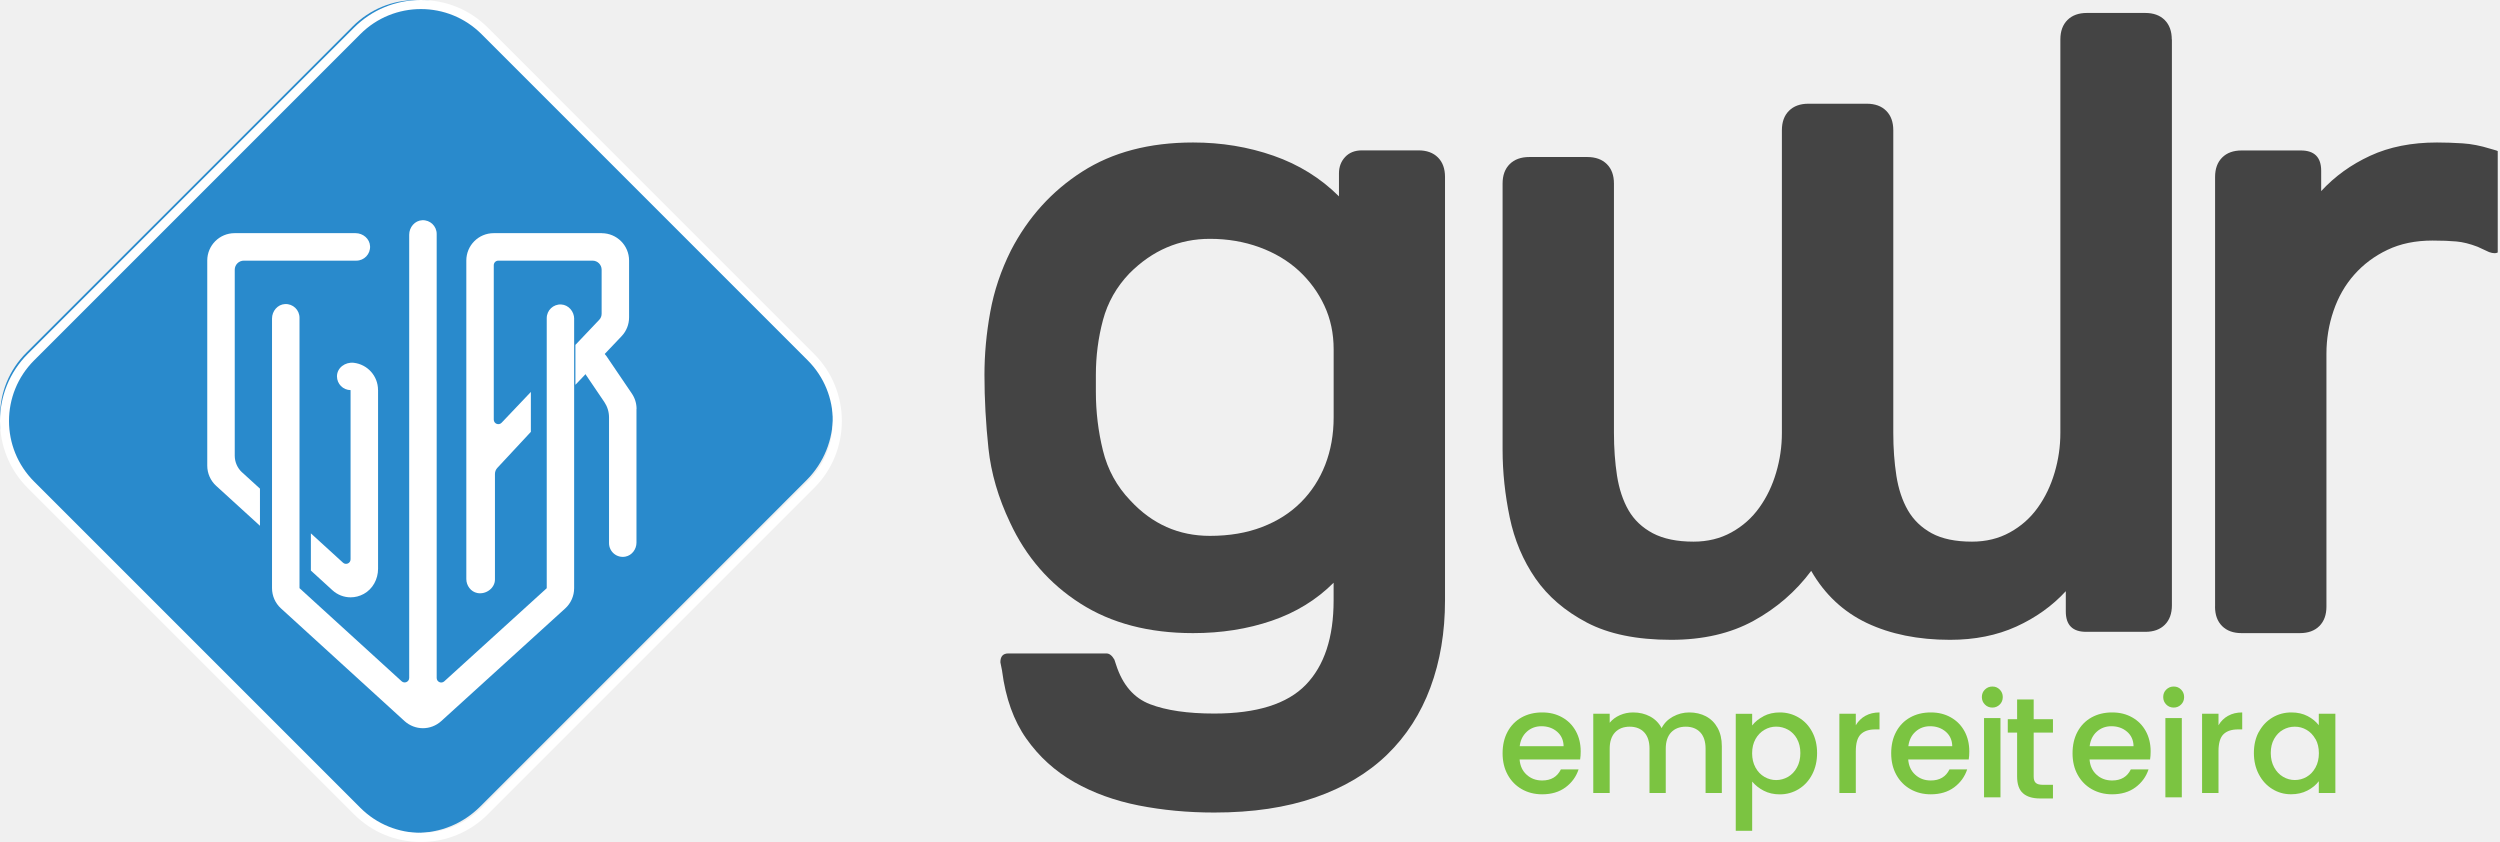
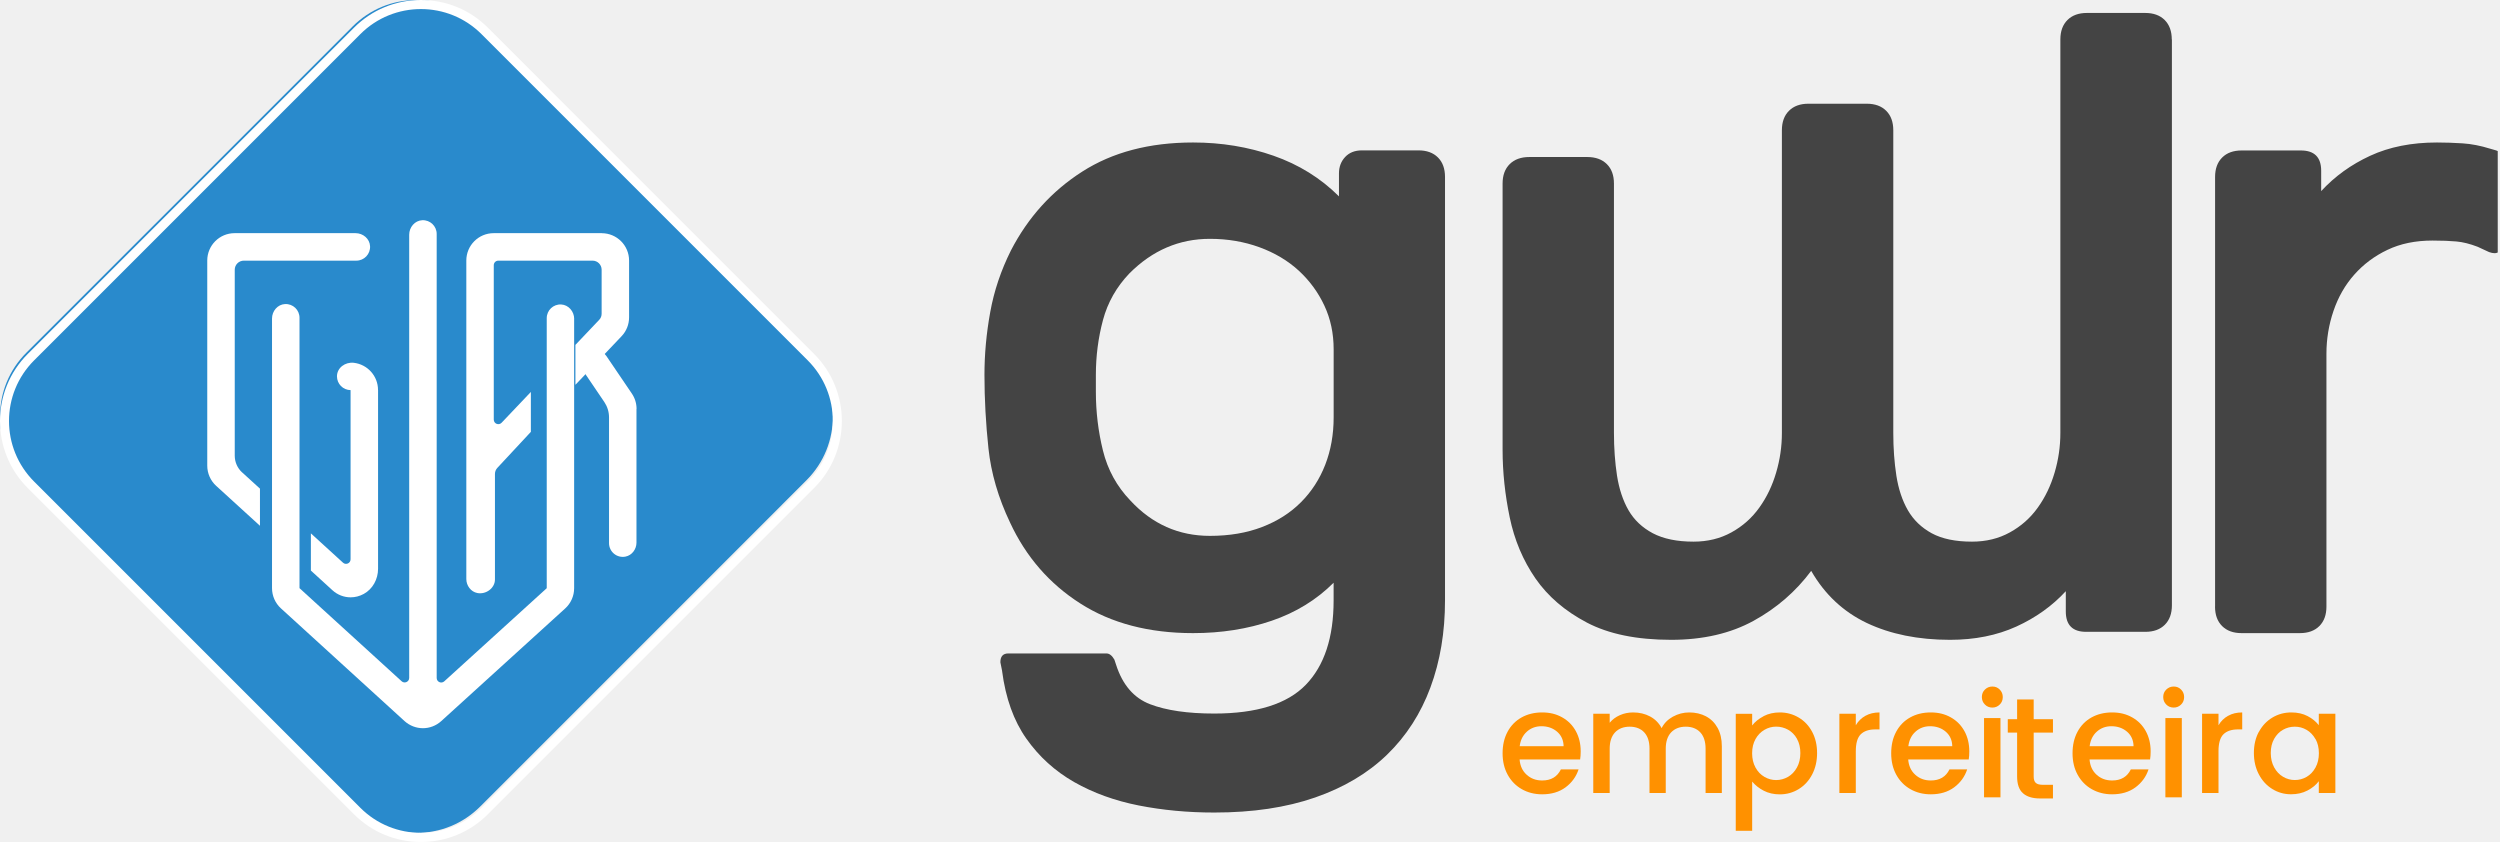
<svg xmlns="http://www.w3.org/2000/svg" width="193" height="65" viewBox="0 0 193 65" fill="none">
-   <g clip-path="url(#clip0_1_18)">
-     <path d="M121.988 58.632H117.313C117.352 59.122 117.53 59.514 117.856 59.808C118.182 60.106 118.581 60.253 119.057 60.253C119.74 60.253 120.22 59.969 120.5 59.398H121.866C121.68 59.962 121.344 60.421 120.861 60.782C120.374 61.142 119.775 61.321 119.057 61.321C118.472 61.321 117.947 61.188 117.485 60.925C117.023 60.663 116.658 60.291 116.396 59.815C116.133 59.339 116 58.786 116 58.155C116 57.525 116.126 56.972 116.382 56.495C116.637 56.019 116.998 55.648 117.46 55.389C117.923 55.13 118.455 55 119.054 55C119.653 55 120.146 55.126 120.598 55.378C121.05 55.63 121.4 55.984 121.652 56.439C121.904 56.895 122.03 57.42 122.03 58.012C122.03 58.243 122.016 58.449 121.985 58.635L121.988 58.632ZM120.71 57.609C120.703 57.143 120.535 56.769 120.209 56.488C119.884 56.208 119.481 56.065 118.998 56.065C118.56 56.065 118.185 56.205 117.877 56.481C117.565 56.758 117.38 57.136 117.32 57.609H120.707H120.71Z" fill="#7BC441" />
-     <path d="M131.695 55.298C132.077 55.497 132.378 55.795 132.595 56.187C132.813 56.579 132.925 57.052 132.925 57.609V61.219H131.671V57.798C131.671 57.252 131.534 56.831 131.261 56.537C130.988 56.247 130.613 56.1 130.141 56.1C129.668 56.1 129.29 56.247 129.013 56.537C128.736 56.831 128.596 57.252 128.596 57.798V61.219H127.342V57.798C127.342 57.252 127.206 56.831 126.933 56.537C126.66 56.247 126.285 56.1 125.812 56.1C125.339 56.1 124.961 56.247 124.684 56.537C124.408 56.831 124.268 57.252 124.268 57.798V61.219H123V55.098H124.268V55.798C124.474 55.546 124.737 55.35 125.056 55.21C125.374 55.07 125.714 55 126.078 55C126.569 55 127.003 55.105 127.388 55.312C127.773 55.518 128.071 55.819 128.277 56.212C128.463 55.84 128.75 55.546 129.142 55.329C129.535 55.112 129.958 55 130.41 55C130.89 55 131.324 55.102 131.706 55.301L131.695 55.298Z" fill="#7BC441" />
-     <path d="M136.147 55.287C136.518 55.095 136.935 55 137.4 55C137.933 55 138.419 55.133 138.861 55.396C139.302 55.658 139.649 56.026 139.901 56.502C140.153 56.975 140.279 57.521 140.279 58.134C140.279 58.747 140.153 59.3 139.901 59.784C139.649 60.27 139.302 60.645 138.861 60.918C138.419 61.188 137.933 61.325 137.4 61.325C136.935 61.325 136.518 61.23 136.157 61.041C135.793 60.852 135.499 60.617 135.268 60.337V64.137H134V55.105H135.268V56.005C135.481 55.725 135.775 55.487 136.147 55.294V55.287ZM138.728 57.035C138.553 56.727 138.325 56.495 138.038 56.334C137.754 56.177 137.446 56.096 137.12 56.096C136.795 56.096 136.5 56.177 136.217 56.341C135.933 56.506 135.702 56.74 135.527 57.052C135.352 57.364 135.264 57.731 135.264 58.152C135.264 58.572 135.352 58.943 135.527 59.258C135.702 59.574 135.93 59.812 136.217 59.976C136.5 60.141 136.805 60.221 137.12 60.221C137.435 60.221 137.751 60.137 138.038 59.973C138.321 59.805 138.553 59.563 138.728 59.244C138.903 58.926 138.987 58.554 138.987 58.134C138.987 57.714 138.899 57.346 138.728 57.042V57.035Z" fill="#7BC441" />
-     <path d="M144.007 55.263C144.315 55.087 144.679 55 145.099 55V56.31H144.777C144.28 56.31 143.905 56.436 143.649 56.688C143.394 56.94 143.268 57.378 143.268 57.998V61.219H142V55.098H143.268V55.988C143.453 55.676 143.698 55.434 144.007 55.259V55.263Z" fill="#7BC441" />
-     <path d="M151.988 58.632H147.313C147.352 59.122 147.53 59.514 147.856 59.808C148.182 60.106 148.581 60.253 149.057 60.253C149.74 60.253 150.22 59.969 150.5 59.398H151.866C151.68 59.962 151.344 60.421 150.861 60.782C150.374 61.142 149.775 61.321 149.057 61.321C148.472 61.321 147.947 61.188 147.485 60.925C147.023 60.663 146.658 60.291 146.396 59.815C146.133 59.339 146 58.786 146 58.155C146 57.525 146.126 56.972 146.382 56.495C146.637 56.019 146.998 55.648 147.46 55.389C147.923 55.13 148.455 55 149.054 55C149.653 55 150.146 55.126 150.598 55.378C151.05 55.63 151.4 55.984 151.652 56.439C151.904 56.895 152.03 57.42 152.03 58.012C152.03 58.243 152.016 58.449 151.985 58.635L151.988 58.632ZM150.714 57.609C150.707 57.143 150.539 56.769 150.213 56.488C149.887 56.208 149.484 56.065 149.001 56.065C148.563 56.065 148.189 56.205 147.881 56.481C147.569 56.758 147.383 57.136 147.324 57.609H150.71H150.714Z" fill="#7BC441" />
-     <path d="M153.235 54.39C153.081 54.236 153 54.044 153 53.812C153 53.581 153.077 53.389 153.235 53.235C153.392 53.081 153.581 53 153.812 53C154.044 53 154.222 53.077 154.38 53.235C154.534 53.389 154.614 53.581 154.614 53.812C154.614 54.044 154.537 54.236 154.38 54.39C154.226 54.544 154.037 54.625 153.812 54.625C153.588 54.625 153.389 54.548 153.235 54.39ZM154.436 55.434V61.555H153.168V55.434H154.436Z" fill="#7BC441" />
-     <path d="M157 56.556V59.943C157 60.174 157.052 60.339 157.161 60.437C157.269 60.538 157.451 60.587 157.711 60.587H158.488V61.641H157.486C156.916 61.641 156.478 61.508 156.177 61.242C155.872 60.976 155.721 60.542 155.721 59.943V56.556H155V55.523H155.721V54H157V55.523H158.488V56.556H157Z" fill="#7BC441" />
-     <path d="M165.988 58.632H161.313C161.352 59.122 161.53 59.514 161.856 59.808C162.182 60.106 162.581 60.253 163.057 60.253C163.74 60.253 164.22 59.969 164.5 59.398H165.866C165.68 59.962 165.344 60.421 164.861 60.782C164.374 61.142 163.775 61.321 163.057 61.321C162.472 61.321 161.947 61.188 161.485 60.925C161.023 60.663 160.658 60.291 160.396 59.815C160.133 59.339 160 58.786 160 58.155C160 57.525 160.126 56.972 160.382 56.495C160.637 56.019 160.998 55.648 161.46 55.389C161.923 55.13 162.455 55 163.054 55C163.653 55 164.146 55.126 164.598 55.378C165.05 55.63 165.4 55.984 165.652 56.439C165.904 56.895 166.03 57.42 166.03 58.012C166.03 58.243 166.016 58.449 165.985 58.635L165.988 58.632ZM164.71 57.609C164.703 57.143 164.535 56.769 164.209 56.488C163.884 56.208 163.481 56.065 162.998 56.065C162.56 56.065 162.185 56.205 161.877 56.481C161.565 56.758 161.38 57.136 161.32 57.609H164.707H164.71Z" fill="#7BC441" />
-     <path d="M167.235 54.39C167.081 54.236 167 54.044 167 53.812C167 53.581 167.077 53.389 167.235 53.235C167.392 53.081 167.581 53 167.812 53C168.044 53 168.222 53.077 168.38 53.235C168.534 53.389 168.614 53.581 168.614 53.812C168.614 54.044 168.537 54.236 168.38 54.39C168.226 54.544 168.037 54.625 167.812 54.625C167.588 54.625 167.389 54.548 167.235 54.39ZM168.436 55.434V61.555H167.168V55.434H168.436Z" fill="#7BC441" />
-     <path d="M172.007 55.263C172.315 55.087 172.679 55 173.099 55V56.31H172.777C172.28 56.31 171.905 56.436 171.649 56.688C171.394 56.94 171.268 57.378 171.268 57.998V61.219H170V55.098H171.268V55.988C171.453 55.676 171.698 55.434 172.007 55.259V55.263Z" fill="#7BC441" />
-     <path d="M174.385 56.502C174.641 56.03 174.988 55.658 175.429 55.396C175.87 55.133 176.357 55 176.889 55C177.369 55 177.789 55.095 178.15 55.284C178.511 55.473 178.794 55.707 179.011 55.988V55.098H180.29V61.219H179.011V60.309C178.798 60.596 178.504 60.838 178.132 61.03C177.761 61.223 177.341 61.318 176.865 61.318C176.339 61.318 175.856 61.181 175.422 60.911C174.984 60.642 174.637 60.264 174.382 59.777C174.126 59.29 174 58.74 174 58.127C174 57.514 174.126 56.968 174.382 56.495L174.385 56.502ZM178.752 57.056C178.577 56.744 178.349 56.509 178.069 56.345C177.789 56.18 177.484 56.1 177.159 56.1C176.833 56.1 176.528 56.18 176.248 56.338C175.968 56.495 175.74 56.73 175.565 57.038C175.39 57.346 175.303 57.711 175.303 58.131C175.303 58.551 175.39 58.922 175.565 59.241C175.74 59.56 175.968 59.801 176.255 59.969C176.539 60.137 176.844 60.218 177.162 60.218C177.481 60.218 177.793 60.137 178.073 59.973C178.353 59.812 178.581 59.57 178.756 59.255C178.931 58.94 179.018 58.572 179.018 58.148C179.018 57.724 178.931 57.36 178.756 57.049L178.752 57.056Z" fill="#7BC441" />
+   <g clip-path="url(#clip0_272_182)">
+     <path d="M121.988 58.632H117.313C117.352 59.122 117.53 59.514 117.856 59.808C118.182 60.106 118.581 60.253 119.057 60.253C119.74 60.253 120.22 59.969 120.5 59.398H121.866C121.68 59.962 121.344 60.421 120.861 60.782C120.374 61.142 119.775 61.321 119.057 61.321C118.472 61.321 117.947 61.188 117.485 60.925C117.023 60.663 116.658 60.291 116.396 59.815C116.133 59.339 116 58.786 116 58.155C116 57.525 116.126 56.972 116.382 56.495C116.637 56.019 116.998 55.648 117.46 55.389C117.923 55.13 118.455 55 119.054 55C119.653 55 120.146 55.126 120.598 55.378C121.05 55.63 121.4 55.984 121.652 56.439C121.904 56.895 122.03 57.42 122.03 58.012C122.03 58.243 122.016 58.449 121.985 58.635L121.988 58.632ZM120.71 57.609C120.703 57.143 120.535 56.769 120.209 56.488C119.884 56.208 119.481 56.065 118.998 56.065C118.56 56.065 118.185 56.205 117.877 56.481C117.565 56.758 117.38 57.136 117.32 57.609H120.707H120.71Z" fill="#FF9100" />
+     <path d="M131.695 55.298C132.077 55.497 132.378 55.795 132.595 56.187C132.813 56.579 132.925 57.052 132.925 57.609V61.219H131.671V57.798C131.671 57.252 131.534 56.831 131.261 56.537C130.988 56.247 130.613 56.1 130.141 56.1C129.668 56.1 129.29 56.247 129.013 56.537C128.736 56.831 128.596 57.252 128.596 57.798V61.219H127.342V57.798C127.342 57.252 127.206 56.831 126.933 56.537C126.66 56.247 126.285 56.1 125.812 56.1C125.339 56.1 124.961 56.247 124.684 56.537C124.408 56.831 124.268 57.252 124.268 57.798V61.219H123V55.098H124.268V55.798C124.474 55.546 124.737 55.35 125.056 55.21C125.374 55.07 125.714 55 126.078 55C126.569 55 127.003 55.105 127.388 55.312C127.773 55.518 128.071 55.819 128.277 56.212C128.463 55.84 128.75 55.546 129.142 55.329C129.535 55.112 129.958 55 130.41 55C130.89 55 131.324 55.102 131.706 55.301L131.695 55.298Z" fill="#FF9100" />
+     <path d="M136.147 55.287C136.518 55.095 136.935 55 137.4 55C137.933 55 138.419 55.133 138.861 55.396C139.302 55.658 139.649 56.026 139.901 56.502C140.153 56.975 140.279 57.521 140.279 58.134C140.279 58.747 140.153 59.3 139.901 59.784C139.649 60.27 139.302 60.645 138.861 60.918C138.419 61.188 137.933 61.325 137.4 61.325C136.935 61.325 136.518 61.23 136.157 61.041C135.793 60.852 135.499 60.617 135.268 60.337V64.137H134V55.105H135.268V56.005C135.481 55.725 135.775 55.487 136.147 55.294V55.287ZM138.728 57.035C138.553 56.727 138.325 56.495 138.038 56.334C137.754 56.177 137.446 56.096 137.12 56.096C136.795 56.096 136.5 56.177 136.217 56.341C135.933 56.506 135.702 56.74 135.527 57.052C135.352 57.364 135.264 57.731 135.264 58.152C135.264 58.572 135.352 58.943 135.527 59.258C135.702 59.574 135.93 59.812 136.217 59.976C136.5 60.141 136.805 60.221 137.12 60.221C137.435 60.221 137.751 60.137 138.038 59.973C138.321 59.805 138.553 59.563 138.728 59.244C138.903 58.926 138.987 58.554 138.987 58.134C138.987 57.714 138.899 57.346 138.728 57.042V57.035Z" fill="#FF9100" />
+     <path d="M144.007 55.263C144.315 55.087 144.679 55 145.099 55V56.31H144.777C144.28 56.31 143.905 56.436 143.649 56.688C143.394 56.94 143.268 57.378 143.268 57.998V61.219H142V55.098H143.268V55.988C143.453 55.676 143.698 55.434 144.007 55.259V55.263Z" fill="#FF9100" />
+     <path d="M151.988 58.632H147.313C147.352 59.122 147.53 59.514 147.856 59.808C148.182 60.106 148.581 60.253 149.057 60.253C149.74 60.253 150.22 59.969 150.5 59.398H151.866C151.68 59.962 151.344 60.421 150.861 60.782C150.374 61.142 149.775 61.321 149.057 61.321C148.472 61.321 147.947 61.188 147.485 60.925C147.023 60.663 146.658 60.291 146.396 59.815C146.133 59.339 146 58.786 146 58.155C146 57.525 146.126 56.972 146.382 56.495C146.637 56.019 146.998 55.648 147.46 55.389C147.923 55.13 148.455 55 149.054 55C149.653 55 150.146 55.126 150.598 55.378C151.05 55.63 151.4 55.984 151.652 56.439C151.904 56.895 152.03 57.42 152.03 58.012C152.03 58.243 152.016 58.449 151.985 58.635L151.988 58.632ZM150.714 57.609C150.707 57.143 150.539 56.769 150.213 56.488C149.887 56.208 149.484 56.065 149.001 56.065C148.563 56.065 148.189 56.205 147.881 56.481C147.569 56.758 147.383 57.136 147.324 57.609H150.71H150.714Z" fill="#FF9100" />
+     <path d="M153.235 54.39C153.081 54.236 153 54.044 153 53.812C153 53.581 153.077 53.389 153.235 53.235C153.392 53.081 153.581 53 153.812 53C154.044 53 154.222 53.077 154.38 53.235C154.534 53.389 154.614 53.581 154.614 53.812C154.614 54.044 154.537 54.236 154.38 54.39C154.226 54.544 154.037 54.625 153.812 54.625C153.588 54.625 153.389 54.548 153.235 54.39ZM154.436 55.434V61.555H153.168V55.434H154.436Z" fill="#FF9100" />
+     <path d="M157 56.556V59.943C157 60.174 157.052 60.339 157.161 60.437C157.269 60.538 157.451 60.587 157.711 60.587H158.488V61.641H157.486C156.916 61.641 156.478 61.508 156.177 61.242C155.872 60.976 155.721 60.542 155.721 59.943V56.556H155V55.523H155.721V54H157V55.523H158.488V56.556H157Z" fill="#FF9100" />
+     <path d="M165.988 58.632H161.313C161.352 59.122 161.53 59.514 161.856 59.808C162.182 60.106 162.581 60.253 163.057 60.253C163.74 60.253 164.22 59.969 164.5 59.398H165.866C165.68 59.962 165.344 60.421 164.861 60.782C164.374 61.142 163.775 61.321 163.057 61.321C162.472 61.321 161.947 61.188 161.485 60.925C161.023 60.663 160.658 60.291 160.396 59.815C160.133 59.339 160 58.786 160 58.155C160 57.525 160.126 56.972 160.382 56.495C160.637 56.019 160.998 55.648 161.46 55.389C161.923 55.13 162.455 55 163.054 55C163.653 55 164.146 55.126 164.598 55.378C165.05 55.63 165.4 55.984 165.652 56.439C165.904 56.895 166.03 57.42 166.03 58.012C166.03 58.243 166.016 58.449 165.985 58.635L165.988 58.632ZM164.71 57.609C164.703 57.143 164.535 56.769 164.209 56.488C163.884 56.208 163.481 56.065 162.998 56.065C162.56 56.065 162.185 56.205 161.877 56.481C161.565 56.758 161.38 57.136 161.32 57.609H164.707H164.71Z" fill="#FF9100" />
+     <path d="M167.235 54.39C167.081 54.236 167 54.044 167 53.812C167 53.581 167.077 53.389 167.235 53.235C167.392 53.081 167.581 53 167.812 53C168.044 53 168.222 53.077 168.38 53.235C168.534 53.389 168.614 53.581 168.614 53.812C168.614 54.044 168.537 54.236 168.38 54.39C168.226 54.544 168.037 54.625 167.812 54.625C167.588 54.625 167.389 54.548 167.235 54.39ZM168.436 55.434V61.555H167.168V55.434H168.436Z" fill="#FF9100" />
+     <path d="M172.007 55.263C172.315 55.087 172.679 55 173.099 55V56.31H172.777C172.28 56.31 171.905 56.436 171.649 56.688C171.394 56.94 171.268 57.378 171.268 57.998V61.219H170V55.098H171.268V55.988C171.453 55.676 171.698 55.434 172.007 55.259V55.263Z" fill="#FF9100" />
+     <path d="M174.385 56.502C174.641 56.03 174.988 55.658 175.429 55.396C175.87 55.133 176.357 55 176.889 55C177.369 55 177.789 55.095 178.15 55.284C178.511 55.473 178.794 55.707 179.011 55.988V55.098H180.29V61.219H179.011V60.309C178.798 60.596 178.504 60.838 178.132 61.03C177.761 61.223 177.341 61.318 176.865 61.318C176.339 61.318 175.856 61.181 175.422 60.911C174.984 60.642 174.637 60.264 174.382 59.777C174.126 59.29 174 58.74 174 58.127C174 57.514 174.126 56.968 174.382 56.495L174.385 56.502ZM178.752 57.056C178.577 56.744 178.349 56.509 178.069 56.345C177.789 56.18 177.484 56.1 177.159 56.1C176.833 56.1 176.528 56.18 176.248 56.338C175.968 56.495 175.74 56.73 175.565 57.038C175.39 57.346 175.303 57.711 175.303 58.131C175.303 58.551 175.39 58.922 175.565 59.241C175.74 59.56 175.968 59.801 176.255 59.969C176.539 60.137 176.844 60.218 177.162 60.218C177.481 60.218 177.793 60.137 178.073 59.973C178.353 59.812 178.581 59.57 178.756 59.255C178.931 58.94 179.018 58.572 179.018 58.148C179.018 57.724 178.931 57.36 178.756 57.049L178.752 57.056Z" fill="#FF9100" />
    <path d="M77.366 51.812L77.229 51.129C77.229 50.674 77.432 50.446 77.842 50.446H85.417C85.644 50.446 85.847 50.604 86.03 50.922L86.166 51.332C86.667 52.88 87.543 53.892 88.793 54.368C90.043 54.845 91.692 55.086 93.741 55.086C97.015 55.086 99.372 54.347 100.804 52.87C102.237 51.392 102.955 49.217 102.955 46.352V44.987C101.634 46.307 100.041 47.284 98.178 47.921C96.311 48.559 94.287 48.877 92.106 48.877C88.695 48.877 85.791 48.117 83.403 46.59C81.015 45.067 79.204 42.983 77.979 40.346C77.068 38.434 76.511 36.526 76.308 34.614C76.105 32.702 76 30.814 76 28.948C76 27.354 76.147 25.74 76.445 24.101C76.739 22.462 77.275 20.872 78.049 19.324C79.369 16.778 81.2 14.751 83.543 13.252C85.886 11.749 88.74 11 92.109 11C94.294 11 96.364 11.34 98.318 12.023C100.272 12.706 101.957 13.752 103.368 15.16V13.385C103.368 12.884 103.525 12.464 103.844 12.121C104.163 11.781 104.594 11.609 105.14 11.609H109.507C110.144 11.609 110.645 11.791 111.009 12.156C111.373 12.52 111.555 13.021 111.555 13.658V46.349C111.555 48.807 111.181 51.045 110.428 53.073C109.678 55.097 108.561 56.827 107.083 58.259C105.606 59.691 103.75 60.794 101.522 61.568C99.292 62.342 96.7 62.728 93.741 62.728C91.692 62.728 89.749 62.545 87.907 62.181C86.065 61.817 84.401 61.215 82.923 60.374C81.446 59.53 80.216 58.417 79.239 57.03C78.259 55.643 77.635 53.903 77.362 51.808L77.366 51.812ZM102.958 32.225V26.969C102.958 25.74 102.72 24.616 102.24 23.59C101.76 22.564 101.102 21.667 100.262 20.893C99.418 20.119 98.406 19.517 97.225 19.086C96.042 18.655 94.767 18.438 93.405 18.438C91.037 18.438 88.968 19.324 87.196 21.1C86.194 22.147 85.511 23.351 85.147 24.717C84.783 26.083 84.601 27.494 84.601 28.948V30.243C84.601 31.791 84.783 33.304 85.147 34.782C85.511 36.26 86.215 37.545 87.262 38.638C88.947 40.459 90.992 41.369 93.405 41.369C94.907 41.369 96.248 41.141 97.432 40.686C98.616 40.231 99.617 39.594 100.433 38.774C101.253 37.955 101.876 36.988 102.31 35.874C102.741 34.761 102.958 33.542 102.958 32.222V32.225Z" fill="#444444" />
    <path d="M167.671 3.049V46.729C167.671 47.366 167.489 47.867 167.125 48.231C166.761 48.595 166.26 48.777 165.623 48.777H161.049C160.002 48.777 159.48 48.252 159.48 47.209V45.64C158.433 46.778 157.159 47.688 155.66 48.371C154.157 49.054 152.452 49.394 150.54 49.394C148.081 49.394 145.945 48.959 144.124 48.098C142.307 47.233 140.871 45.892 139.824 44.071C138.637 45.664 137.155 46.949 135.376 47.926C133.597 48.903 131.475 49.394 129.01 49.394C126.362 49.394 124.195 48.949 122.507 48.063C120.819 47.177 119.495 46.039 118.535 44.652C117.579 43.265 116.914 41.693 116.55 39.942C116.186 38.191 116 36.45 116 34.72V14.171C116 13.534 116.182 13.033 116.55 12.669C116.918 12.304 117.422 12.122 118.063 12.122H122.535C123.176 12.122 123.68 12.304 124.048 12.669C124.415 13.033 124.597 13.534 124.597 14.171V33.421C124.597 34.605 124.678 35.708 124.835 36.731C124.997 37.753 125.291 38.643 125.721 39.392C126.156 40.142 126.779 40.733 127.599 41.168C128.418 41.598 129.465 41.815 130.736 41.815C131.829 41.815 132.806 41.577 133.671 41.097C134.536 40.621 135.254 39.98 135.821 39.185C136.392 38.391 136.823 37.49 137.117 36.489C137.415 35.487 137.562 34.465 137.562 33.418V10.056C137.562 9.419 137.744 8.918 138.108 8.554C138.472 8.19 138.973 8.007 139.61 8.007H144.114C144.751 8.007 145.252 8.19 145.616 8.554C145.98 8.918 146.162 9.419 146.162 10.056V33.421C146.162 34.605 146.243 35.708 146.401 36.731C146.562 37.753 146.856 38.643 147.287 39.392C147.721 40.142 148.334 40.733 149.129 41.168C149.924 41.598 150.96 41.815 152.235 41.815C153.327 41.815 154.304 41.577 155.169 41.097C156.034 40.621 156.752 39.98 157.32 39.185C157.89 38.391 158.321 37.49 158.615 36.489C158.913 35.487 159.06 34.465 159.06 33.418V3.049C159.06 2.411 159.242 1.911 159.606 1.546C159.971 1.182 160.471 1 161.109 1H165.612C166.25 1 166.75 1.182 167.115 1.546C167.479 1.911 167.661 2.411 167.661 3.049H167.671Z" fill="#444444" />
    <path d="M171.004 46.832V13.665C171.004 13.028 171.186 12.527 171.55 12.163C171.914 11.798 172.415 11.616 173.052 11.616H177.626C178.673 11.616 179.195 12.142 179.195 13.185V14.754C180.242 13.616 181.502 12.706 182.984 12.023C184.462 11.34 186.181 11 188.135 11C188.772 11 189.431 11.024 190.114 11.066C190.797 11.112 191.501 11.249 192.229 11.476L192.705 11.613C192.978 11.704 193.115 11.911 193.115 12.226V18.778C193.115 19.461 192.796 19.688 192.159 19.461L191.273 19.051C190.681 18.823 190.135 18.687 189.634 18.641C189.133 18.596 188.517 18.571 187.792 18.571C186.472 18.571 185.313 18.809 184.311 19.289C183.309 19.765 182.455 20.406 181.751 21.201C181.044 21.996 180.511 22.931 180.147 23.999C179.783 25.067 179.601 26.174 179.601 27.309V46.829C179.601 47.466 179.419 47.967 179.055 48.331C178.69 48.695 178.19 48.877 177.552 48.877H173.049C172.411 48.877 171.911 48.695 171.546 48.331C171.182 47.967 171 47.466 171 46.829L171.004 46.832Z" fill="#444444" />
    <path d="M32.148 64.3C30.288 64.3 28.538 63.575 27.221 62.258L2.042 37.075C0.725 35.759 0 34.011 0 32.148C0 30.285 0.725 28.538 2.042 27.221L27.224 2.042C28.541 0.725 30.288 0 32.152 0C34.015 0 35.762 0.725 37.079 2.042L62.261 27.224C64.979 29.942 64.979 34.361 62.261 37.075L37.079 62.258C35.762 63.575 34.015 64.3 32.152 64.3H32.148Z" fill="#298ACC" />
-     <path d="M32.495 0.7C34.19 0.7 35.881 1.345 37.174 2.637L62.356 27.82C64.941 30.404 64.941 34.592 62.356 37.177L37.174 62.359C35.881 63.652 34.19 64.296 32.495 64.296C30.8 64.296 29.108 63.652 27.816 62.359L2.634 37.177C0.049 34.592 0.049 30.404 2.634 27.82L27.816 2.637C29.108 1.345 30.8 0.7 32.495 0.7ZM32.495 0C30.541 0 28.702 0.76 27.323 2.143L2.14 27.326C-0.714 30.18 -0.714 34.82 2.14 37.674L27.323 62.857C28.706 64.24 30.541 65 32.495 65C34.449 65 36.288 64.24 37.667 62.857L62.85 37.674C65.704 34.82 65.704 30.18 62.85 27.326L37.671 2.143C36.288 0.76 34.453 0 32.498 0H32.495Z" fill="white" />
+     <path d="M32.495 0.7C34.19 0.7 35.881 1.345 37.173 2.637L62.356 27.82C64.941 30.404 64.941 34.592 62.356 37.177L37.173 62.359C35.881 63.652 34.19 64.296 32.495 64.296C30.8 64.296 29.108 63.652 27.816 62.359L2.634 37.177C0.049 34.592 0.049 30.404 2.634 27.82L27.816 2.637C29.108 1.345 30.8 0.7 32.495 0.7ZM32.495 0C30.541 0 28.702 0.76 27.323 2.143L2.14 27.326C-0.714 30.18 -0.714 34.82 2.14 37.674L27.323 62.857C28.706 64.24 30.541 65 32.495 65C34.449 65 36.288 64.24 37.667 62.857L62.85 37.674C65.704 34.82 65.704 30.18 62.85 27.326L37.671 2.143C36.288 0.76 34.453 0 32.498 0H32.495Z" fill="white" />
    <path d="M18.693 36.469L20.069 37.723V40.591L16.686 37.506C16.249 37.107 16 36.539 16 35.948V20.112C16 18.945 16.945 18 18.112 18H27.451C28.026 18 28.541 18.431 28.569 19.005C28.6 19.618 28.113 20.122 27.511 20.122H18.823C18.437 20.122 18.122 20.437 18.122 20.823V35.177C18.122 35.671 18.329 36.14 18.693 36.473V36.469Z" fill="white" />
    <path d="M29.186 30.11V43.914C29.186 44.709 28.78 45.469 28.083 45.851C27.758 46.03 27.407 46.114 27.068 46.114C26.556 46.114 26.052 45.925 25.653 45.557L24 44.047V41.176L26.479 43.438C26.703 43.645 27.064 43.484 27.064 43.179V30.117C26.483 30.11 26.014 29.637 26.014 29.055C26.014 28.39 26.654 27.931 27.316 28.008C28.367 28.131 29.183 29.024 29.183 30.106L29.186 30.11Z" fill="white" />
    <path d="M46.46 18H38.112C36.946 18 36 18.945 36 20.112V44.699C36 45.21 36.347 45.683 36.847 45.781C37.523 45.914 38.21 45.396 38.21 44.741V36.585C38.21 36.41 38.28 36.242 38.399 36.116L40.983 33.339V30.257L38.724 32.635C38.507 32.866 38.119 32.712 38.119 32.393V20.472C38.119 20.28 38.276 20.122 38.469 20.122H45.746C46.131 20.122 46.446 20.434 46.446 20.823V24.209C46.45 24.388 46.383 24.563 46.257 24.692L44.422 26.625V29.707L44.968 29.133L46.464 27.557L47.991 25.95C48.362 25.557 48.565 25.043 48.565 24.5V20.115C48.565 18.949 47.62 18.003 46.453 18.003L46.46 18Z" fill="white" />
    <path d="M49.136 31.572V41.888C49.136 42.4 48.789 42.872 48.288 42.97C47.612 43.103 47.017 42.585 47.017 41.93V32.219C47.017 31.799 46.891 31.389 46.656 31.039L45.543 29.397L45 28.595V28.584V27.53C45.095 27.359 45.242 27.215 45.434 27.113C45.917 26.861 46.516 27.047 46.821 27.495L47.038 27.817L48.779 30.384C49.017 30.735 49.143 31.144 49.143 31.568L49.136 31.572Z" fill="white" />
-     <path d="M44.323 24.618V45.413C44.323 46.008 44.071 46.576 43.63 46.975L34.066 55.667C33.663 56.034 33.155 56.217 32.648 56.217C32.14 56.217 31.632 56.031 31.226 55.663L21.686 46.964C21.249 46.565 21 45.998 21 45.406V24.59C21 24.016 21.431 23.501 22.005 23.473C22.618 23.442 23.122 23.928 23.122 24.531V45.406L31.005 52.592C31.229 52.798 31.59 52.638 31.59 52.333V18.119C31.59 17.544 32.021 17.029 32.595 17.001C33.208 16.97 33.712 17.457 33.712 18.059V52.34C33.712 52.645 34.073 52.802 34.297 52.599L42.208 45.409V24.562C42.208 23.956 42.712 23.473 43.322 23.505C43.896 23.536 44.327 24.047 44.327 24.622L44.323 24.618Z" fill="white" />
+     <path d="M44.323 24.618V45.413C44.323 46.008 44.071 46.575 43.63 46.975L34.066 55.667C33.663 56.034 33.155 56.217 32.648 56.217C32.14 56.217 31.632 56.031 31.226 55.663L21.686 46.964C21.249 46.565 21 45.998 21 45.406V24.59C21 24.016 21.431 23.501 22.005 23.473C22.618 23.442 23.122 23.928 23.122 24.531V45.406L31.005 52.592C31.229 52.798 31.59 52.638 31.59 52.333V18.119C31.59 17.544 32.021 17.029 32.595 17.001C33.208 16.97 33.712 17.457 33.712 18.059V52.34C33.712 52.645 34.073 52.802 34.297 52.599L42.208 45.409V24.562C42.208 23.956 42.712 23.473 43.322 23.505C43.896 23.536 44.327 24.047 44.327 24.622L44.323 24.618Z" fill="white" />
  </g>
  <defs>
-     <clipPath id="clip0_1_18">
+     <clipPath id="clip0_272_182">
      <rect width="192.825" height="65" fill="white" />
    </clipPath>
  </defs>
</svg>
